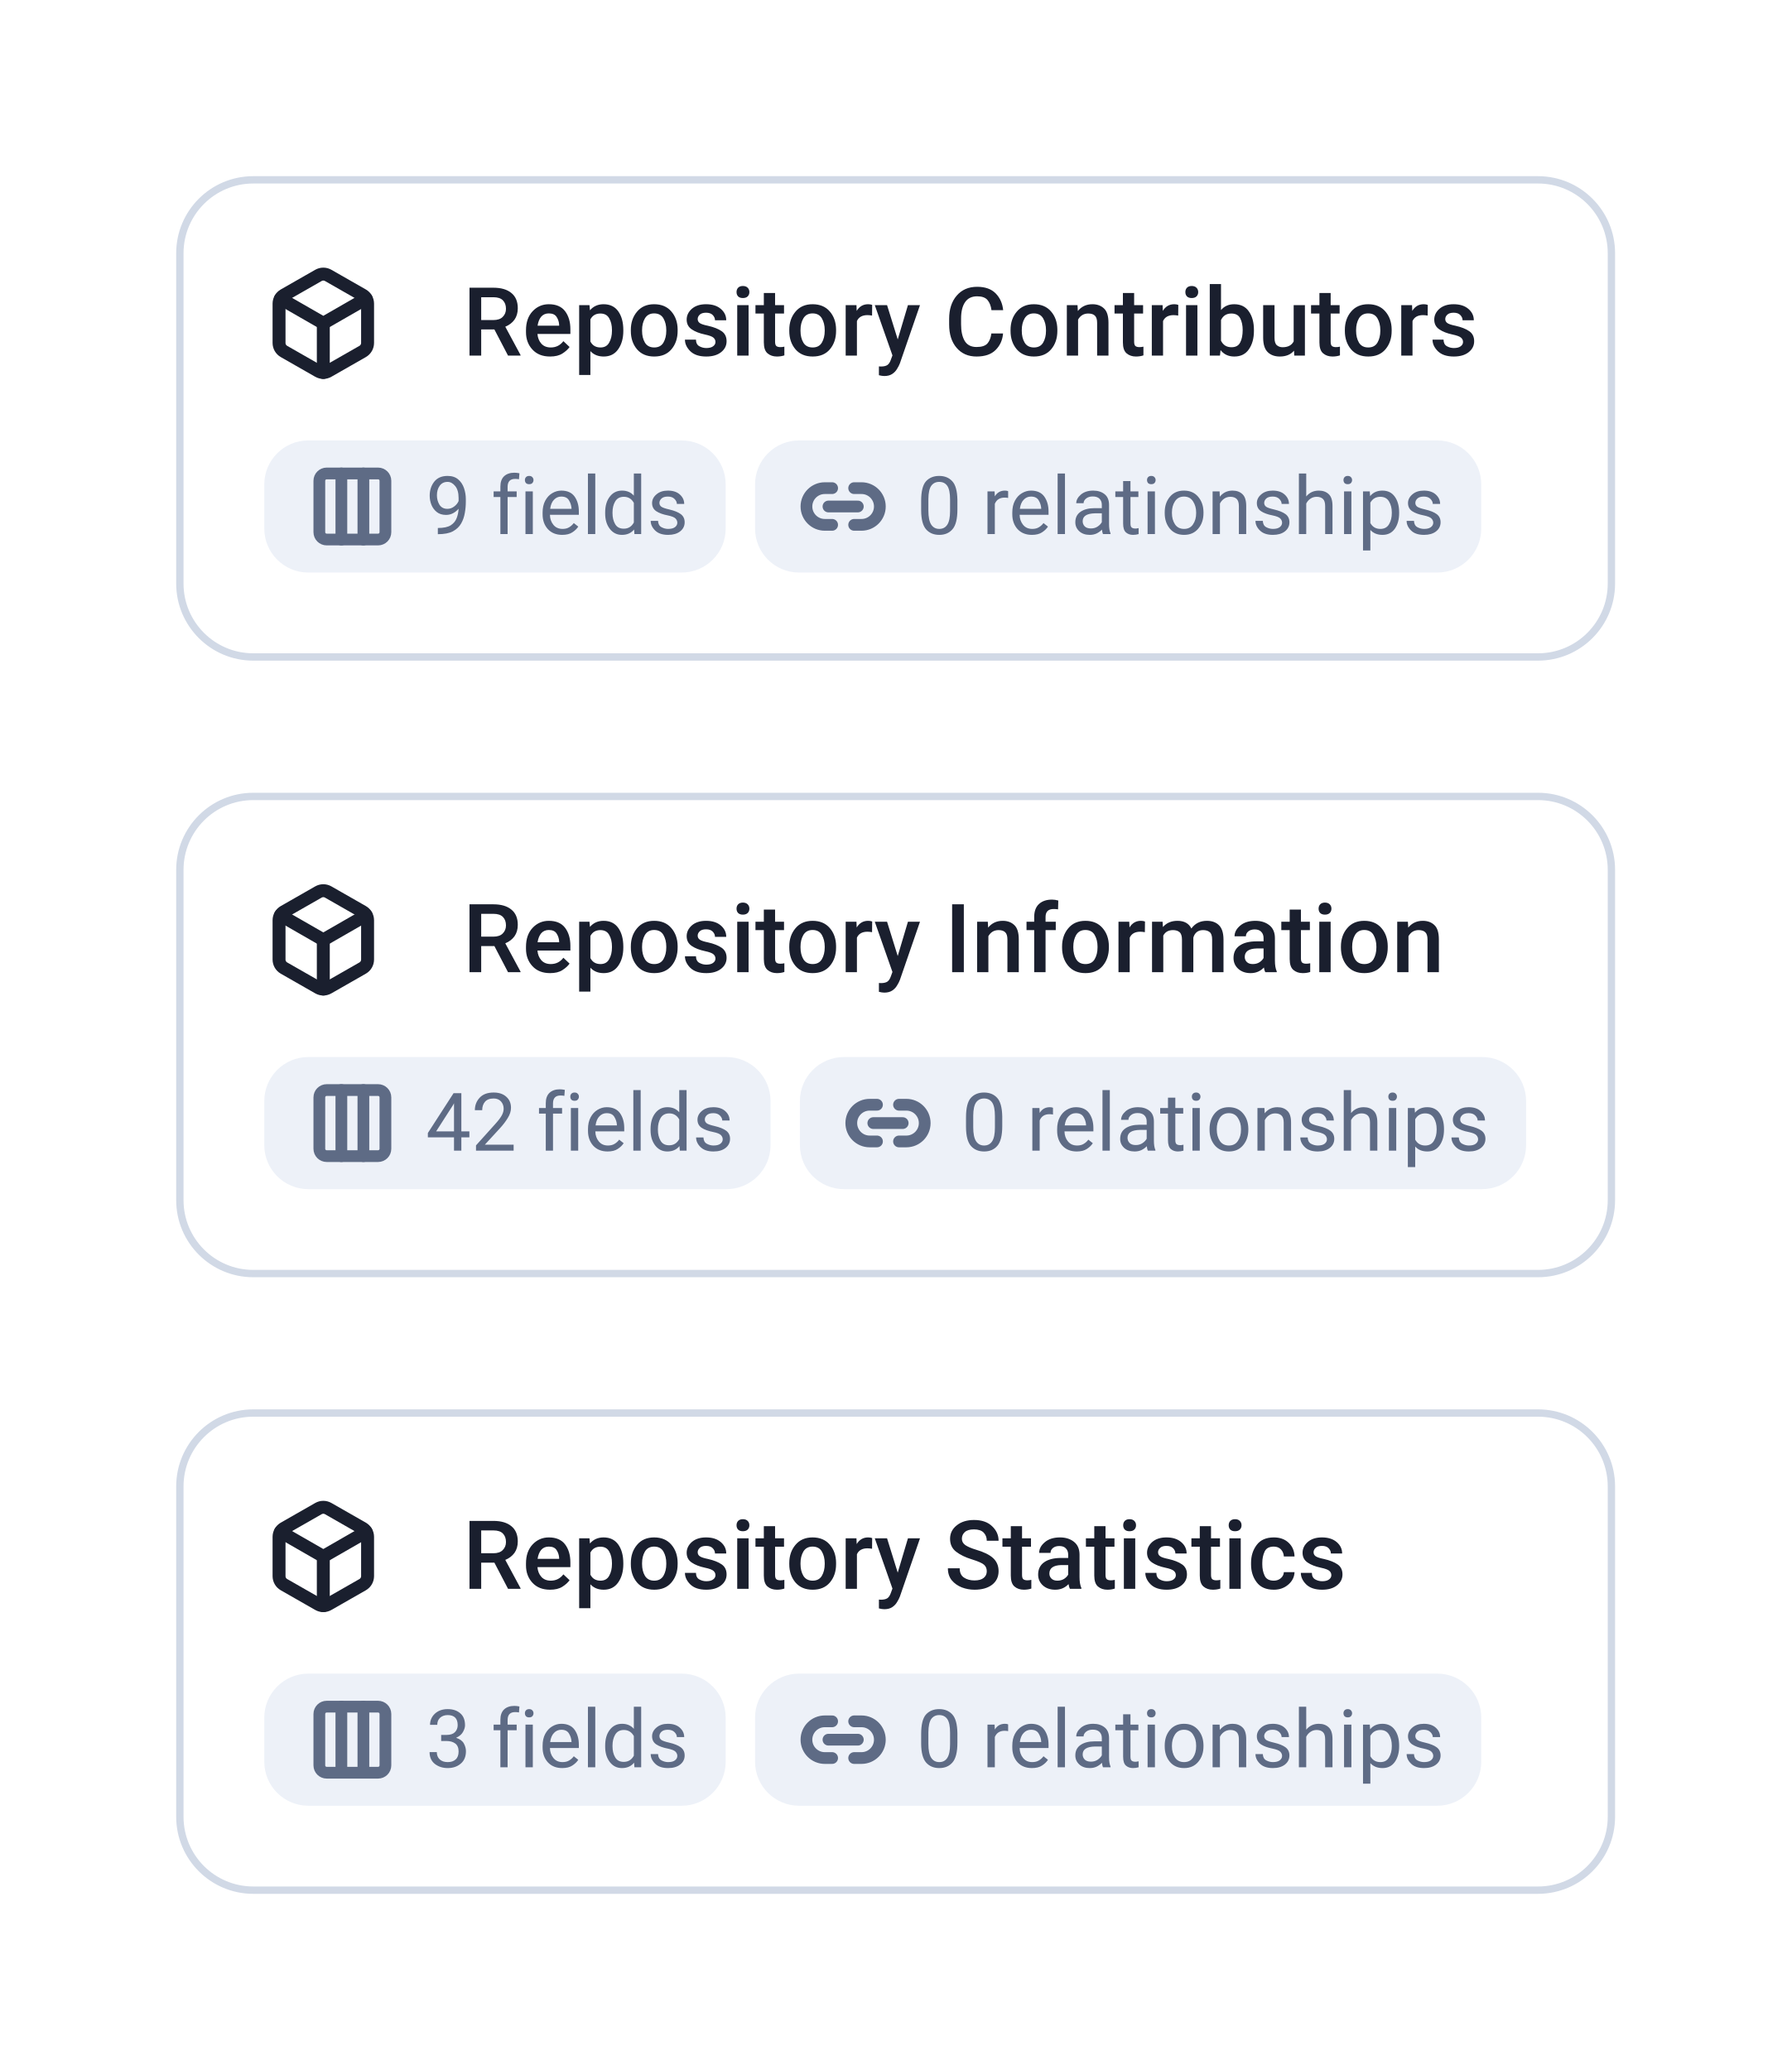
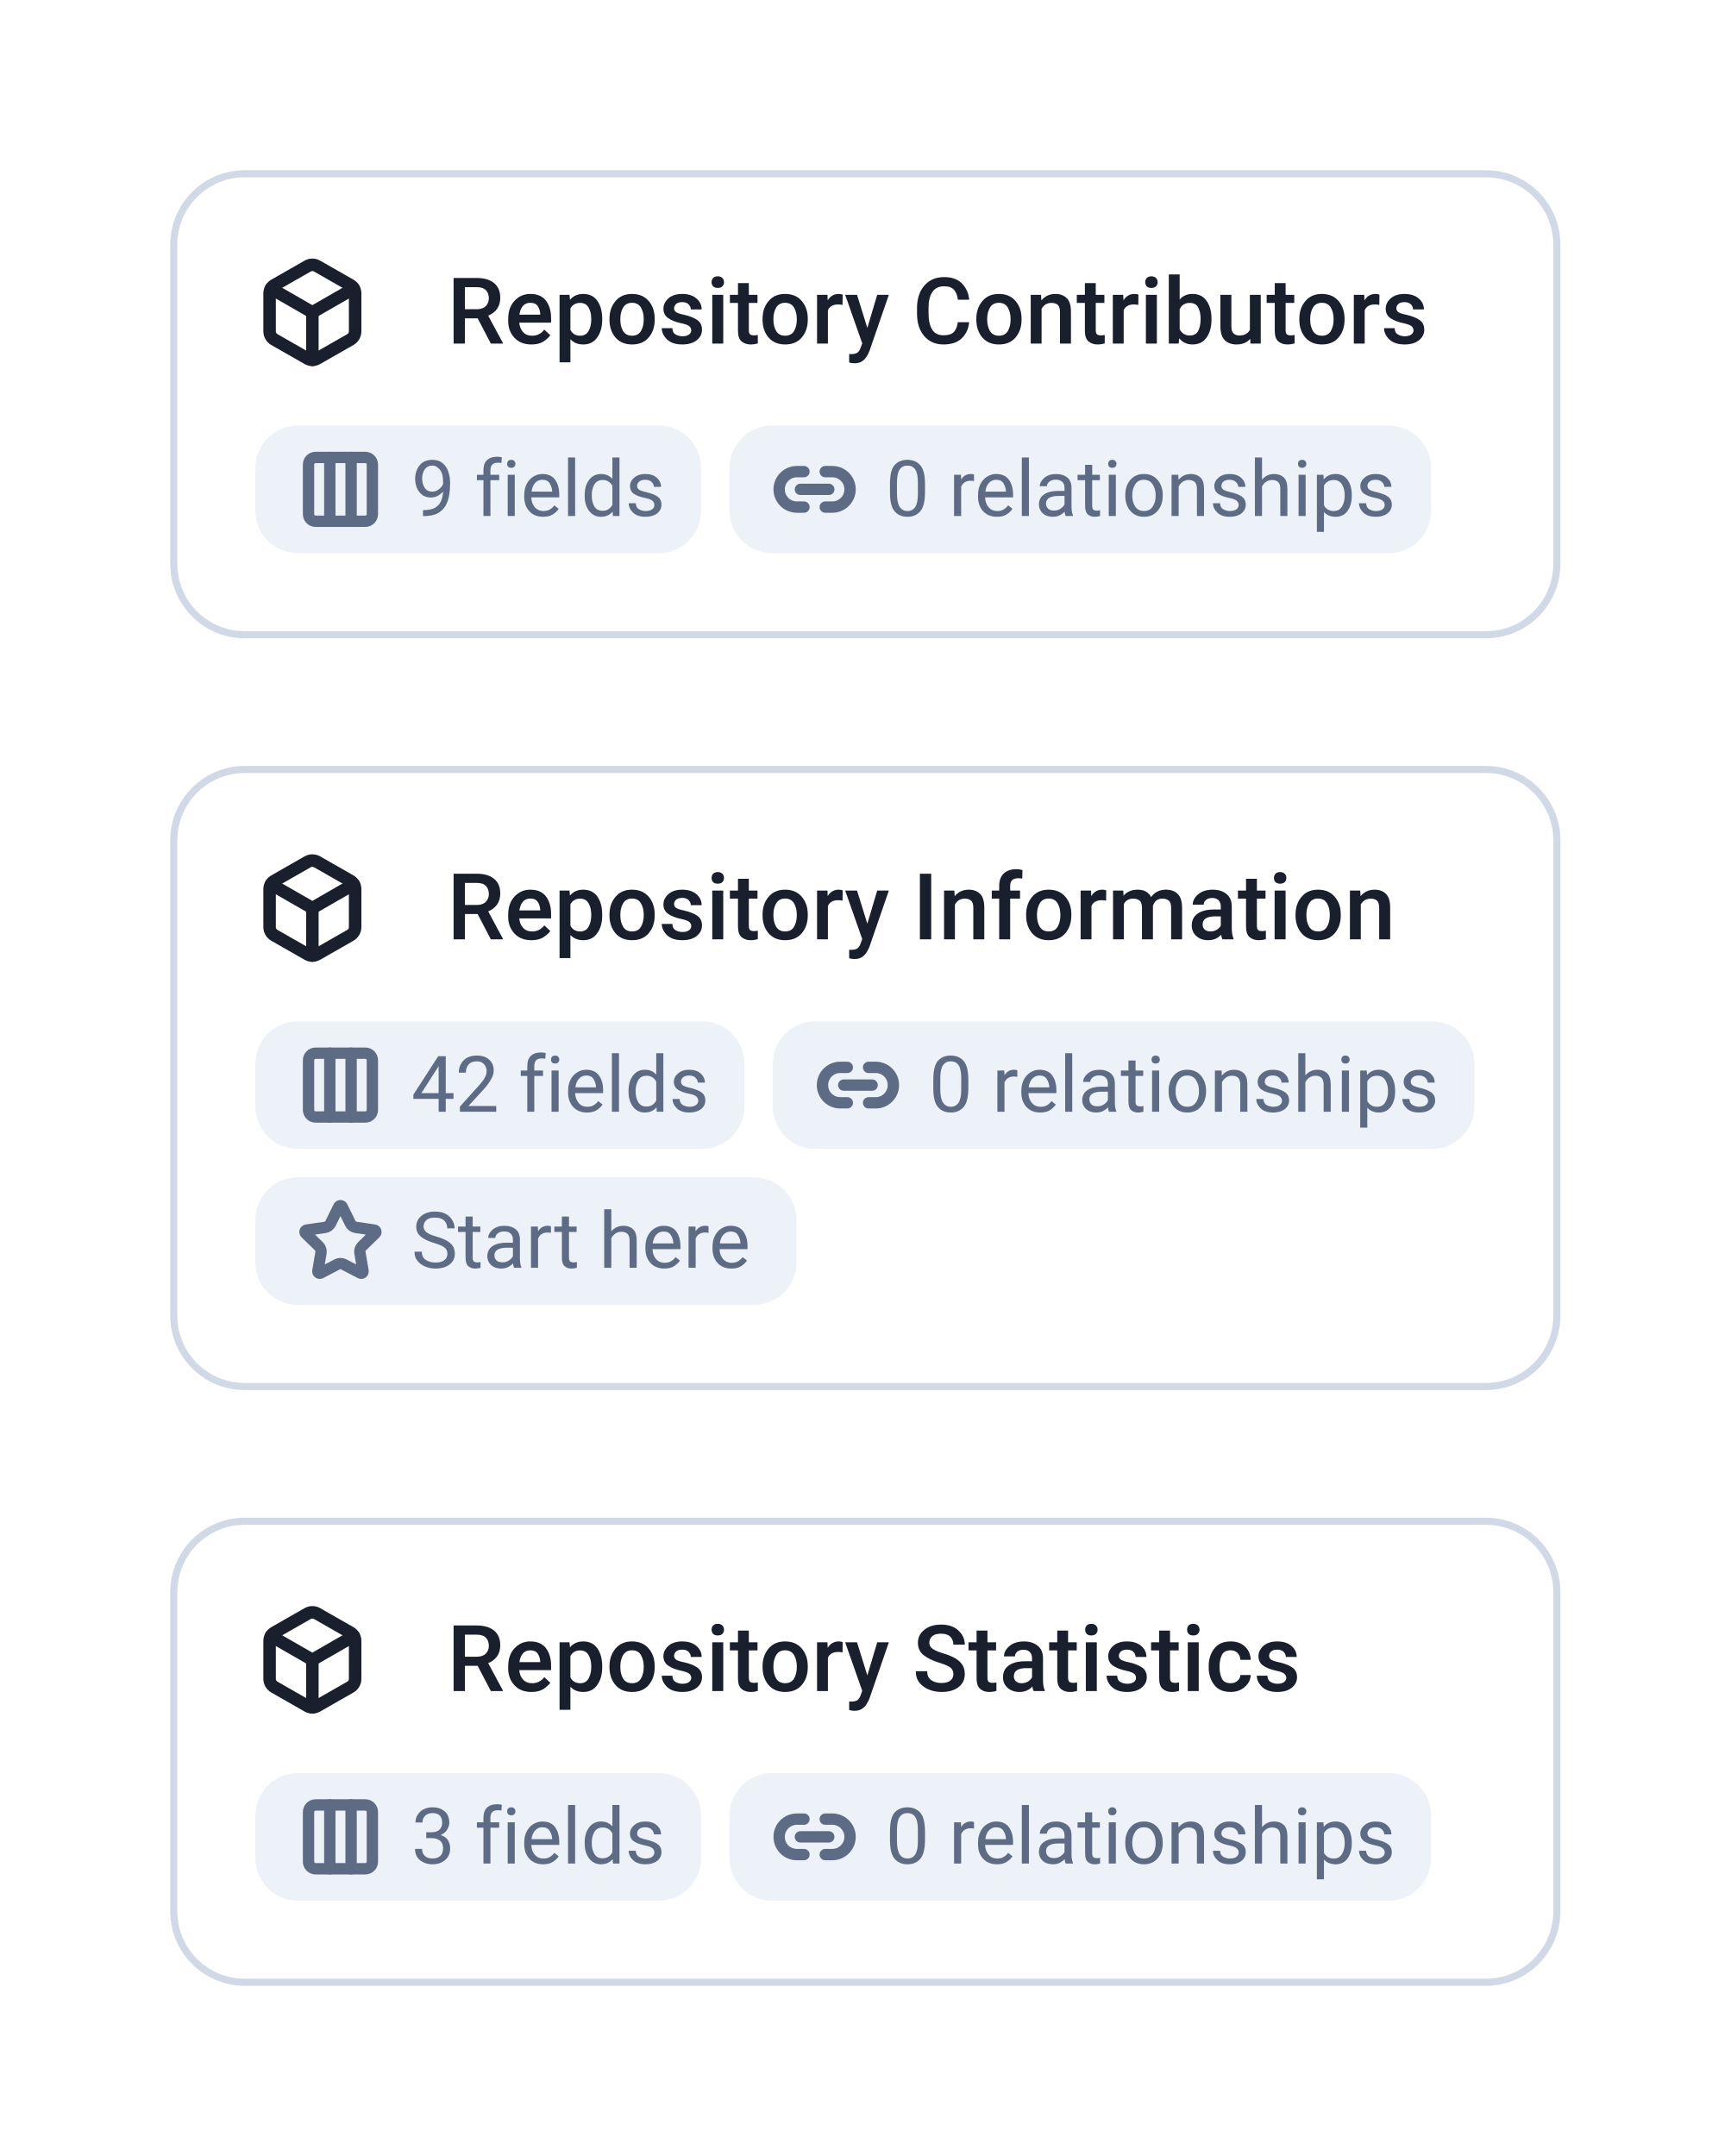
- <svg xmlns="http://www.w3.org/2000/svg" width="244" height="282" viewBox="0 0 244 282" role="img" aria-labelledby="t">
+ <svg xmlns="http://www.w3.org/2000/svg" width="244" height="304" viewBox="0 0 244 304" role="img" aria-labelledby="t">
  <view id="mart-repository-contributors" viewBox="-158 -100.5 560 315" />
-   <view id="central" viewBox="-158 -100.5 560 315" />
-   <view id="mart-repository-information" viewBox="-158 -16.5 560 315" />
-   <view id="mart-repository-statistics" viewBox="-158 67.5 560 315" />
-   <rect x="-158" y="-100.5" width="560" height="483" fill="#ffffff" />
+   <view id="mart-repository-information" viewBox="-158 -5.5 560 315" />
+   <view id="central" viewBox="-158 -5.5 560 315" />
+   <view id="mart-repository-statistics" viewBox="-158 89.5 560 315" />
+   <rect x="-158" y="-100.5" width="560" height="505" fill="#ffffff" />
  <g>
    <rect x="24.5" y="24.5" width="195" height="65" rx="10" fill="#ffffff" fill-opacity="0.8" stroke="#d1d9e6" stroke-width="1" />
    <g transform="translate(36 36) scale(0.67)" fill="none" stroke="#1a1f2e" stroke-width="2.63" stroke-linecap="round" stroke-linejoin="round" color="#1a1f2e">
      <path d="M21 8a2 2 0 0 0-1-1.73l-7-4a2 2 0 0 0-2 0l-7 4A2 2 0 0 0 3 8v8a2 2 0 0 0 1 1.73l7 4a2 2 0 0 0 2 0l7-4A2 2 0 0 0 21 16Z" />
      <path d="m3.3 7 8.7 5 8.7-5" />
      <path d="M12 22V12" />
    </g>
    <text x="63" y="44" font-family="Roboto, -apple-system, BlinkMacSystemFont, 'Segoe UI', Helvetica, Arial, sans-serif" font-size="13" font-weight="500" fill="#1a1f2e" dominant-baseline="central" textLength="140.64" lengthAdjust="spacingAndGlyphs">Repository Contributors</text>
    <rect x="36" y="60" width="62.85" height="18" rx="6" fill="#edf1f8" />
    <g transform="translate(42 63) scale(0.5)" fill="none" stroke="#5e6b85" stroke-width="3.2" stroke-linecap="round" stroke-linejoin="round" color="#5e6b85">
      <rect width="18" height="18" x="3" y="3" rx="2" />
      <path d="M9 3v18" />
      <path d="M15 3v18" />
    </g>
    <text x="58" y="69" font-family="Roboto, -apple-system, BlinkMacSystemFont, 'Segoe UI', Helvetica, Arial, sans-serif" font-size="11" fill="#5e6b85" dominant-baseline="central" textLength="34.85" lengthAdjust="spacingAndGlyphs">9 fields</text>
    <rect x="102.85" y="60" width="98.92" height="18" rx="6" fill="#edf1f8" />
    <g transform="translate(108.85 63) scale(0.5)" fill="none" stroke="#5e6b85" stroke-width="3.2" stroke-linecap="round" stroke-linejoin="round" color="#5e6b85">
      <path d="M9 17H7A5 5 0 0 1 7 7h2" />
      <path d="M15 7h2a5 5 0 1 1 0 10h-2" />
      <line x1="8" x2="16" y1="12" y2="12" />
    </g>
    <text x="124.85" y="69" font-family="Roboto, -apple-system, BlinkMacSystemFont, 'Segoe UI', Helvetica, Arial, sans-serif" font-size="11" fill="#5e6b85" dominant-baseline="central" textLength="70.92" lengthAdjust="spacingAndGlyphs">0 relationships</text>
  </g>
  <g>
-     <rect x="24.5" y="108.5" width="195" height="65" rx="10" fill="#ffffff" fill-opacity="0.8" stroke="#d1d9e6" stroke-width="1" />
+     <rect x="24.5" y="108.5" width="195" height="87" rx="10" fill="#ffffff" fill-opacity="0.8" stroke="#d1d9e6" stroke-width="1" />
    <g transform="translate(36 120) scale(0.67)" fill="none" stroke="#1a1f2e" stroke-width="2.63" stroke-linecap="round" stroke-linejoin="round" color="#1a1f2e">
      <path d="M21 8a2 2 0 0 0-1-1.73l-7-4a2 2 0 0 0-2 0l-7 4A2 2 0 0 0 3 8v8a2 2 0 0 0 1 1.73l7 4a2 2 0 0 0 2 0l7-4A2 2 0 0 0 21 16Z" />
      <path d="m3.3 7 8.7 5 8.7-5" />
      <path d="M12 22V12" />
    </g>
    <text x="63" y="128" font-family="Roboto, -apple-system, BlinkMacSystemFont, 'Segoe UI', Helvetica, Arial, sans-serif" font-size="13" font-weight="500" fill="#1a1f2e" dominant-baseline="central" textLength="134.69" lengthAdjust="spacingAndGlyphs">Repository Information</text>
    <rect x="36" y="144" width="68.96" height="18" rx="6" fill="#edf1f8" />
    <g transform="translate(42 147) scale(0.5)" fill="none" stroke="#5e6b85" stroke-width="3.2" stroke-linecap="round" stroke-linejoin="round" color="#5e6b85">
      <rect width="18" height="18" x="3" y="3" rx="2" />
      <path d="M9 3v18" />
      <path d="M15 3v18" />
    </g>
    <text x="58" y="153" font-family="Roboto, -apple-system, BlinkMacSystemFont, 'Segoe UI', Helvetica, Arial, sans-serif" font-size="11" fill="#5e6b85" dominant-baseline="central" textLength="40.96" lengthAdjust="spacingAndGlyphs">42 fields</text>
    <rect x="108.96" y="144" width="98.92" height="18" rx="6" fill="#edf1f8" />
    <g transform="translate(114.96 147) scale(0.5)" fill="none" stroke="#5e6b85" stroke-width="3.2" stroke-linecap="round" stroke-linejoin="round" color="#5e6b85">
      <path d="M9 17H7A5 5 0 0 1 7 7h2" />
      <path d="M15 7h2a5 5 0 1 1 0 10h-2" />
      <line x1="8" x2="16" y1="12" y2="12" />
    </g>
    <text x="130.96" y="153" font-family="Roboto, -apple-system, BlinkMacSystemFont, 'Segoe UI', Helvetica, Arial, sans-serif" font-size="11" fill="#5e6b85" dominant-baseline="central" textLength="70.92" lengthAdjust="spacingAndGlyphs">0 relationships</text>
+     <rect x="36" y="166" width="76.3" height="18" rx="6" fill="#edf1f8" />
+     <g transform="translate(42 169) scale(0.5)" fill="none" stroke="#5e6b85" stroke-width="3.2" stroke-linecap="round" stroke-linejoin="round" color="#5e6b85">
+       <path d="M11.525 2.295a.53.53 0 0 1 .95 0l2.31 4.679a2.12 2.12 0 0 0 1.595 1.16l5.166.756a.53.53 0 0 1 .294.904l-3.736 3.638a2.12 2.12 0 0 0-.611 1.878l.882 5.14a.53.53 0 0 1-.771.56l-4.618-2.428a2.12 2.12 0 0 0-1.973 0L6.396 21.01a.53.53 0 0 1-.77-.56l.881-5.139a2.12 2.12 0 0 0-.611-1.879L2.16 9.795a.53.53 0 0 1 .294-.906l5.165-.755a2.12 2.12 0 0 0 1.597-1.16z" />
+     </g>
+     <text x="58" y="175" font-family="Roboto, -apple-system, BlinkMacSystemFont, 'Segoe UI', Helvetica, Arial, sans-serif" font-size="11" fill="#5e6b85" dominant-baseline="central" textLength="48.3" lengthAdjust="spacingAndGlyphs">Start here</text>
  </g>
  <g>
-     <rect x="24.5" y="192.5" width="195" height="65" rx="10" fill="#ffffff" fill-opacity="0.8" stroke="#d1d9e6" stroke-width="1" />
-     <g transform="translate(36 204) scale(0.67)" fill="none" stroke="#1a1f2e" stroke-width="2.63" stroke-linecap="round" stroke-linejoin="round" color="#1a1f2e">
+     <rect x="24.5" y="214.5" width="195" height="65" rx="10" fill="#ffffff" fill-opacity="0.8" stroke="#d1d9e6" stroke-width="1" />
+     <g transform="translate(36 226) scale(0.67)" fill="none" stroke="#1a1f2e" stroke-width="2.63" stroke-linecap="round" stroke-linejoin="round" color="#1a1f2e">
      <path d="M21 8a2 2 0 0 0-1-1.73l-7-4a2 2 0 0 0-2 0l-7 4A2 2 0 0 0 3 8v8a2 2 0 0 0 1 1.73l7 4a2 2 0 0 0 2 0l7-4A2 2 0 0 0 21 16Z" />
      <path d="m3.3 7 8.7 5 8.7-5" />
      <path d="M12 22V12" />
    </g>
-     <text x="63" y="212" font-family="Roboto, -apple-system, BlinkMacSystemFont, 'Segoe UI', Helvetica, Arial, sans-serif" font-size="13" font-weight="500" fill="#1a1f2e" dominant-baseline="central" textLength="121.29" lengthAdjust="spacingAndGlyphs">Repository Statistics</text>
-     <rect x="36" y="228" width="62.85" height="18" rx="6" fill="#edf1f8" />
-     <g transform="translate(42 231) scale(0.5)" fill="none" stroke="#5e6b85" stroke-width="3.2" stroke-linecap="round" stroke-linejoin="round" color="#5e6b85">
+     <text x="63" y="234" font-family="Roboto, -apple-system, BlinkMacSystemFont, 'Segoe UI', Helvetica, Arial, sans-serif" font-size="13" font-weight="500" fill="#1a1f2e" dominant-baseline="central" textLength="121.29" lengthAdjust="spacingAndGlyphs">Repository Statistics</text>
+     <rect x="36" y="250" width="62.85" height="18" rx="6" fill="#edf1f8" />
+     <g transform="translate(42 253) scale(0.5)" fill="none" stroke="#5e6b85" stroke-width="3.2" stroke-linecap="round" stroke-linejoin="round" color="#5e6b85">
      <rect width="18" height="18" x="3" y="3" rx="2" />
      <path d="M9 3v18" />
      <path d="M15 3v18" />
    </g>
-     <text x="58" y="237" font-family="Roboto, -apple-system, BlinkMacSystemFont, 'Segoe UI', Helvetica, Arial, sans-serif" font-size="11" fill="#5e6b85" dominant-baseline="central" textLength="34.85" lengthAdjust="spacingAndGlyphs">3 fields</text>
-     <rect x="102.85" y="228" width="98.92" height="18" rx="6" fill="#edf1f8" />
-     <g transform="translate(108.85 231) scale(0.5)" fill="none" stroke="#5e6b85" stroke-width="3.2" stroke-linecap="round" stroke-linejoin="round" color="#5e6b85">
+     <text x="58" y="259" font-family="Roboto, -apple-system, BlinkMacSystemFont, 'Segoe UI', Helvetica, Arial, sans-serif" font-size="11" fill="#5e6b85" dominant-baseline="central" textLength="34.85" lengthAdjust="spacingAndGlyphs">3 fields</text>
+     <rect x="102.85" y="250" width="98.92" height="18" rx="6" fill="#edf1f8" />
+     <g transform="translate(108.85 253) scale(0.5)" fill="none" stroke="#5e6b85" stroke-width="3.2" stroke-linecap="round" stroke-linejoin="round" color="#5e6b85">
      <path d="M9 17H7A5 5 0 0 1 7 7h2" />
      <path d="M15 7h2a5 5 0 1 1 0 10h-2" />
      <line x1="8" x2="16" y1="12" y2="12" />
    </g>
-     <text x="124.85" y="237" font-family="Roboto, -apple-system, BlinkMacSystemFont, 'Segoe UI', Helvetica, Arial, sans-serif" font-size="11" fill="#5e6b85" dominant-baseline="central" textLength="70.92" lengthAdjust="spacingAndGlyphs">0 relationships</text>
+     <text x="124.85" y="259" font-family="Roboto, -apple-system, BlinkMacSystemFont, 'Segoe UI', Helvetica, Arial, sans-serif" font-size="11" fill="#5e6b85" dominant-baseline="central" textLength="70.92" lengthAdjust="spacingAndGlyphs">0 relationships</text>
  </g>
</svg>
